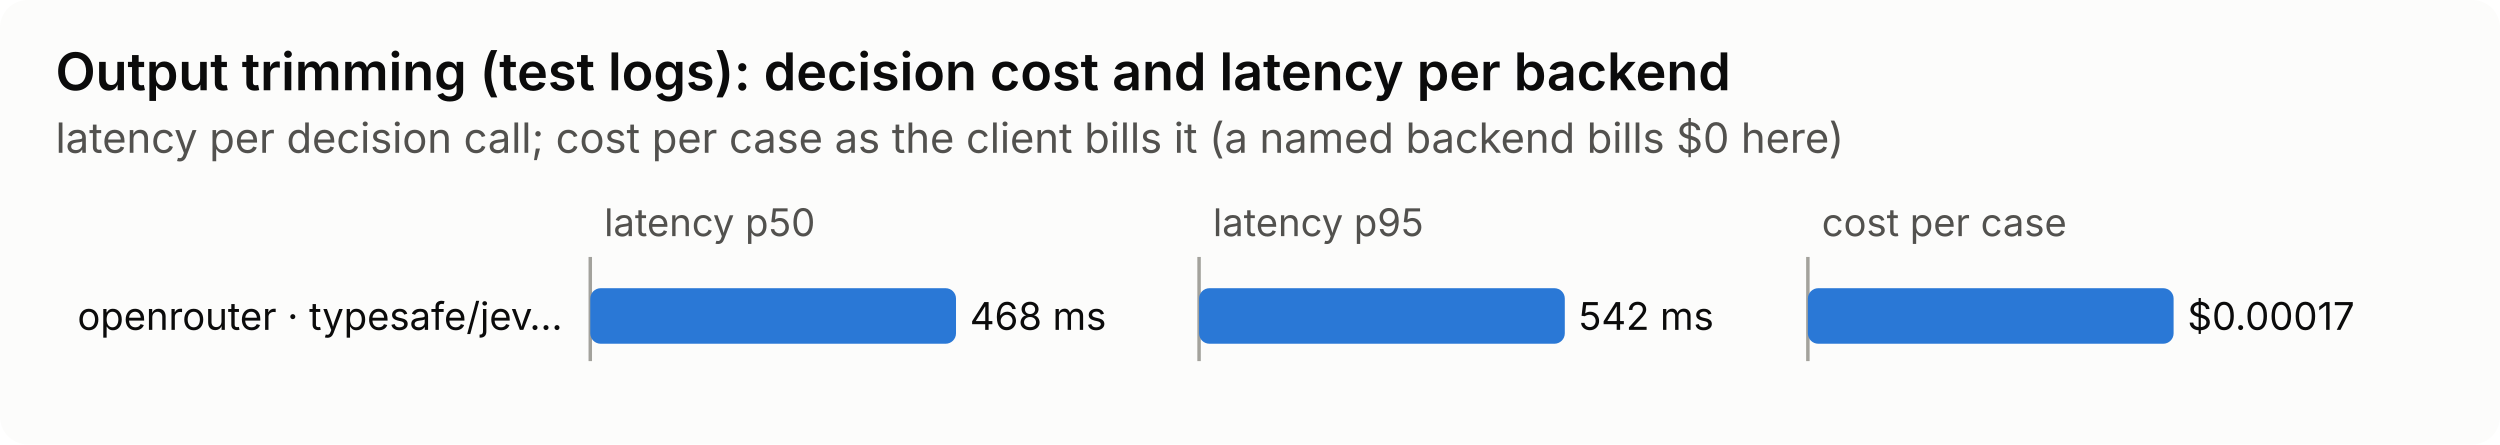
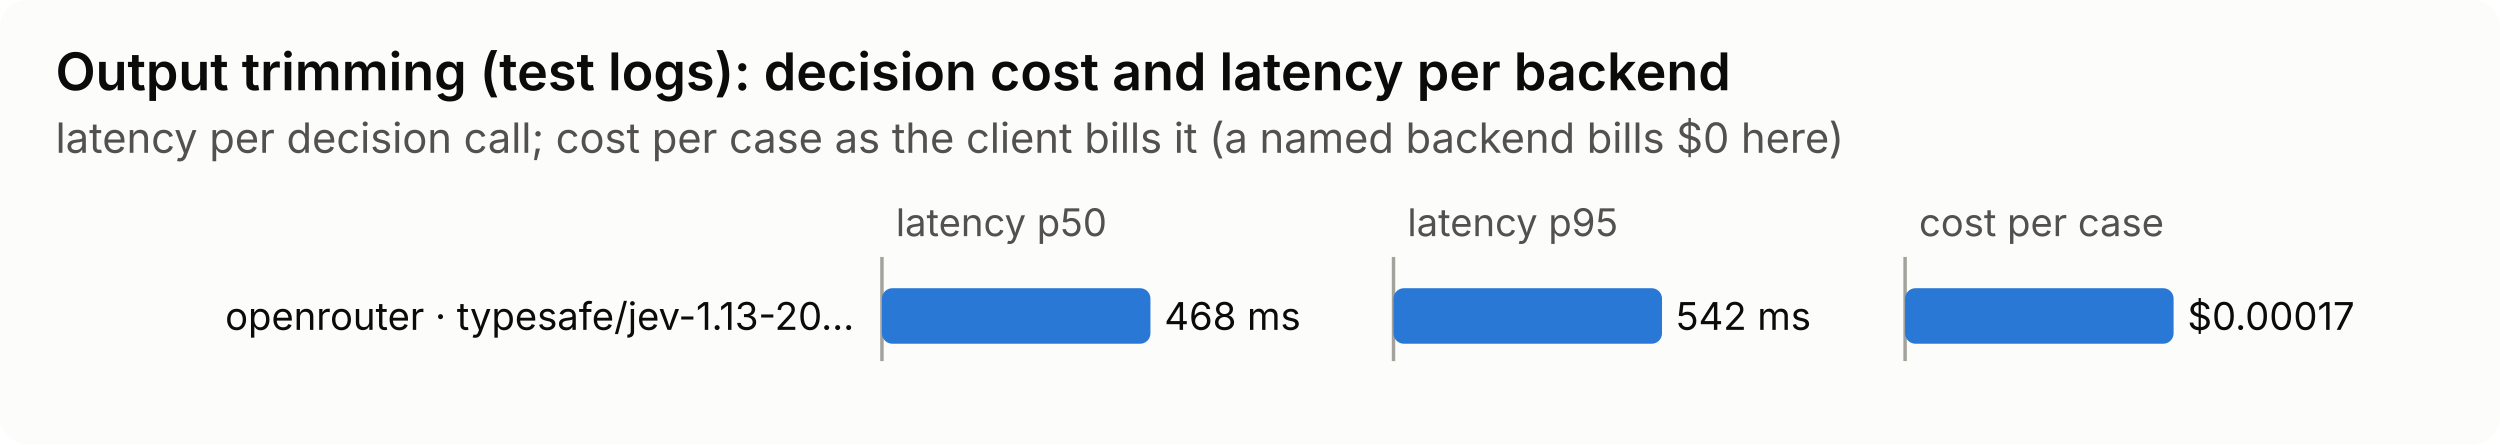
<svg xmlns="http://www.w3.org/2000/svg" viewBox="0 0 720 128" width="720" height="128" role="img" aria-label="Output trimming (test logs): decision cost and latency per backend">
  <style>
text{font-family:system-ui,-apple-system,"Segoe UI",sans-serif}
.t{font-size:15px;font-weight:600}.st{font-size:12px}.ax{font-size:11px}.lab{font-size:11px}
.g,.a,.guide{stroke-width:1}.guide{stroke-dasharray:4 4}.fake{font-size:13px;font-weight:700}
.bg{fill:#fcfcfb}.dot{stroke:#fcfcfb}text{fill:#0b0b0b}.st,.ax{fill:#52514e}.g{stroke:#e4e3df}.a,.guide{stroke:#a3a29c}.l1{stroke:#2a78d6}.d1{fill:#2a78d6}.fake{fill:#c43534}
@media (prefers-color-scheme: dark){.bg{fill:#1a1a19}.dot{stroke:#1a1a19}text{fill:#f0efec}.st,.ax{fill:#c3c2b7}.g{stroke:#353532}.a,.guide{stroke:#6b6a64}.l1{stroke:#3987e5}.d1{fill:#3987e5}.fake{fill:#e66767}}
</style>
  <rect width="720" height="128" rx="8" class="bg" />
  <text class="t" x="16" y="26">Output trimming (test logs): decision cost and latency per backend</text>
  <text class="st" x="16" y="44">latency per decision call; cost per case as the client bills it (a named backend bills $0 here)</text>
-   <text class="lab" x="162" y="95" text-anchor="end">openrouter · typesafe/jev…</text>
-   <text class="ax" x="174" y="68">latency p50</text>
-   <line class="a" x1="170" x2="170" y1="74" y2="104" />
-   <rect x="170" y="83" width="105.33" height="16" rx="3" class="d1" />
-   <text class="lab" x="279.33" y="95">468 ms</text>
-   <text class="ax" x="349.333" y="68">latency p95</text>
-   <line class="a" x1="345.333" x2="345.333" y1="74" y2="104" />
-   <rect x="345.333" y="83" width="105.33" height="16" rx="3" class="d1" />
-   <text class="lab" x="454.67" y="95">542 ms</text>
-   <text class="ax" x="524.667" y="68">cost per case</text>
-   <line class="a" x1="520.667" x2="520.667" y1="74" y2="104" />
-   <rect x="520.667" y="83" width="105.33" height="16" rx="3" class="d1" />
+   <text class="lab" x="246" y="95" text-anchor="end">openrouter · typesafe/jev-1.13-20…</text>
+   <text class="ax" x="258" y="68">latency p50</text>
+   <line class="a" x1="254" x2="254" y1="74" y2="104" />
+   <rect x="254" y="83" width="77.33" height="16" rx="3" class="d1" />
+   <text class="lab" x="335.33" y="95">468 ms</text>
+   <text class="ax" x="405.333" y="68">latency p95</text>
+   <line class="a" x1="401.333" x2="401.333" y1="74" y2="104" />
+   <rect x="401.333" y="83" width="77.33" height="16" rx="3" class="d1" />
+   <text class="lab" x="482.67" y="95">542 ms</text>
+   <text class="ax" x="552.667" y="68">cost per case</text>
+   <line class="a" x1="548.667" x2="548.667" y1="74" y2="104" />
+   <rect x="548.667" y="83" width="77.33" height="16" rx="3" class="d1" />
  <text class="lab" x="630" y="95">$0.00017</text>
</svg>
